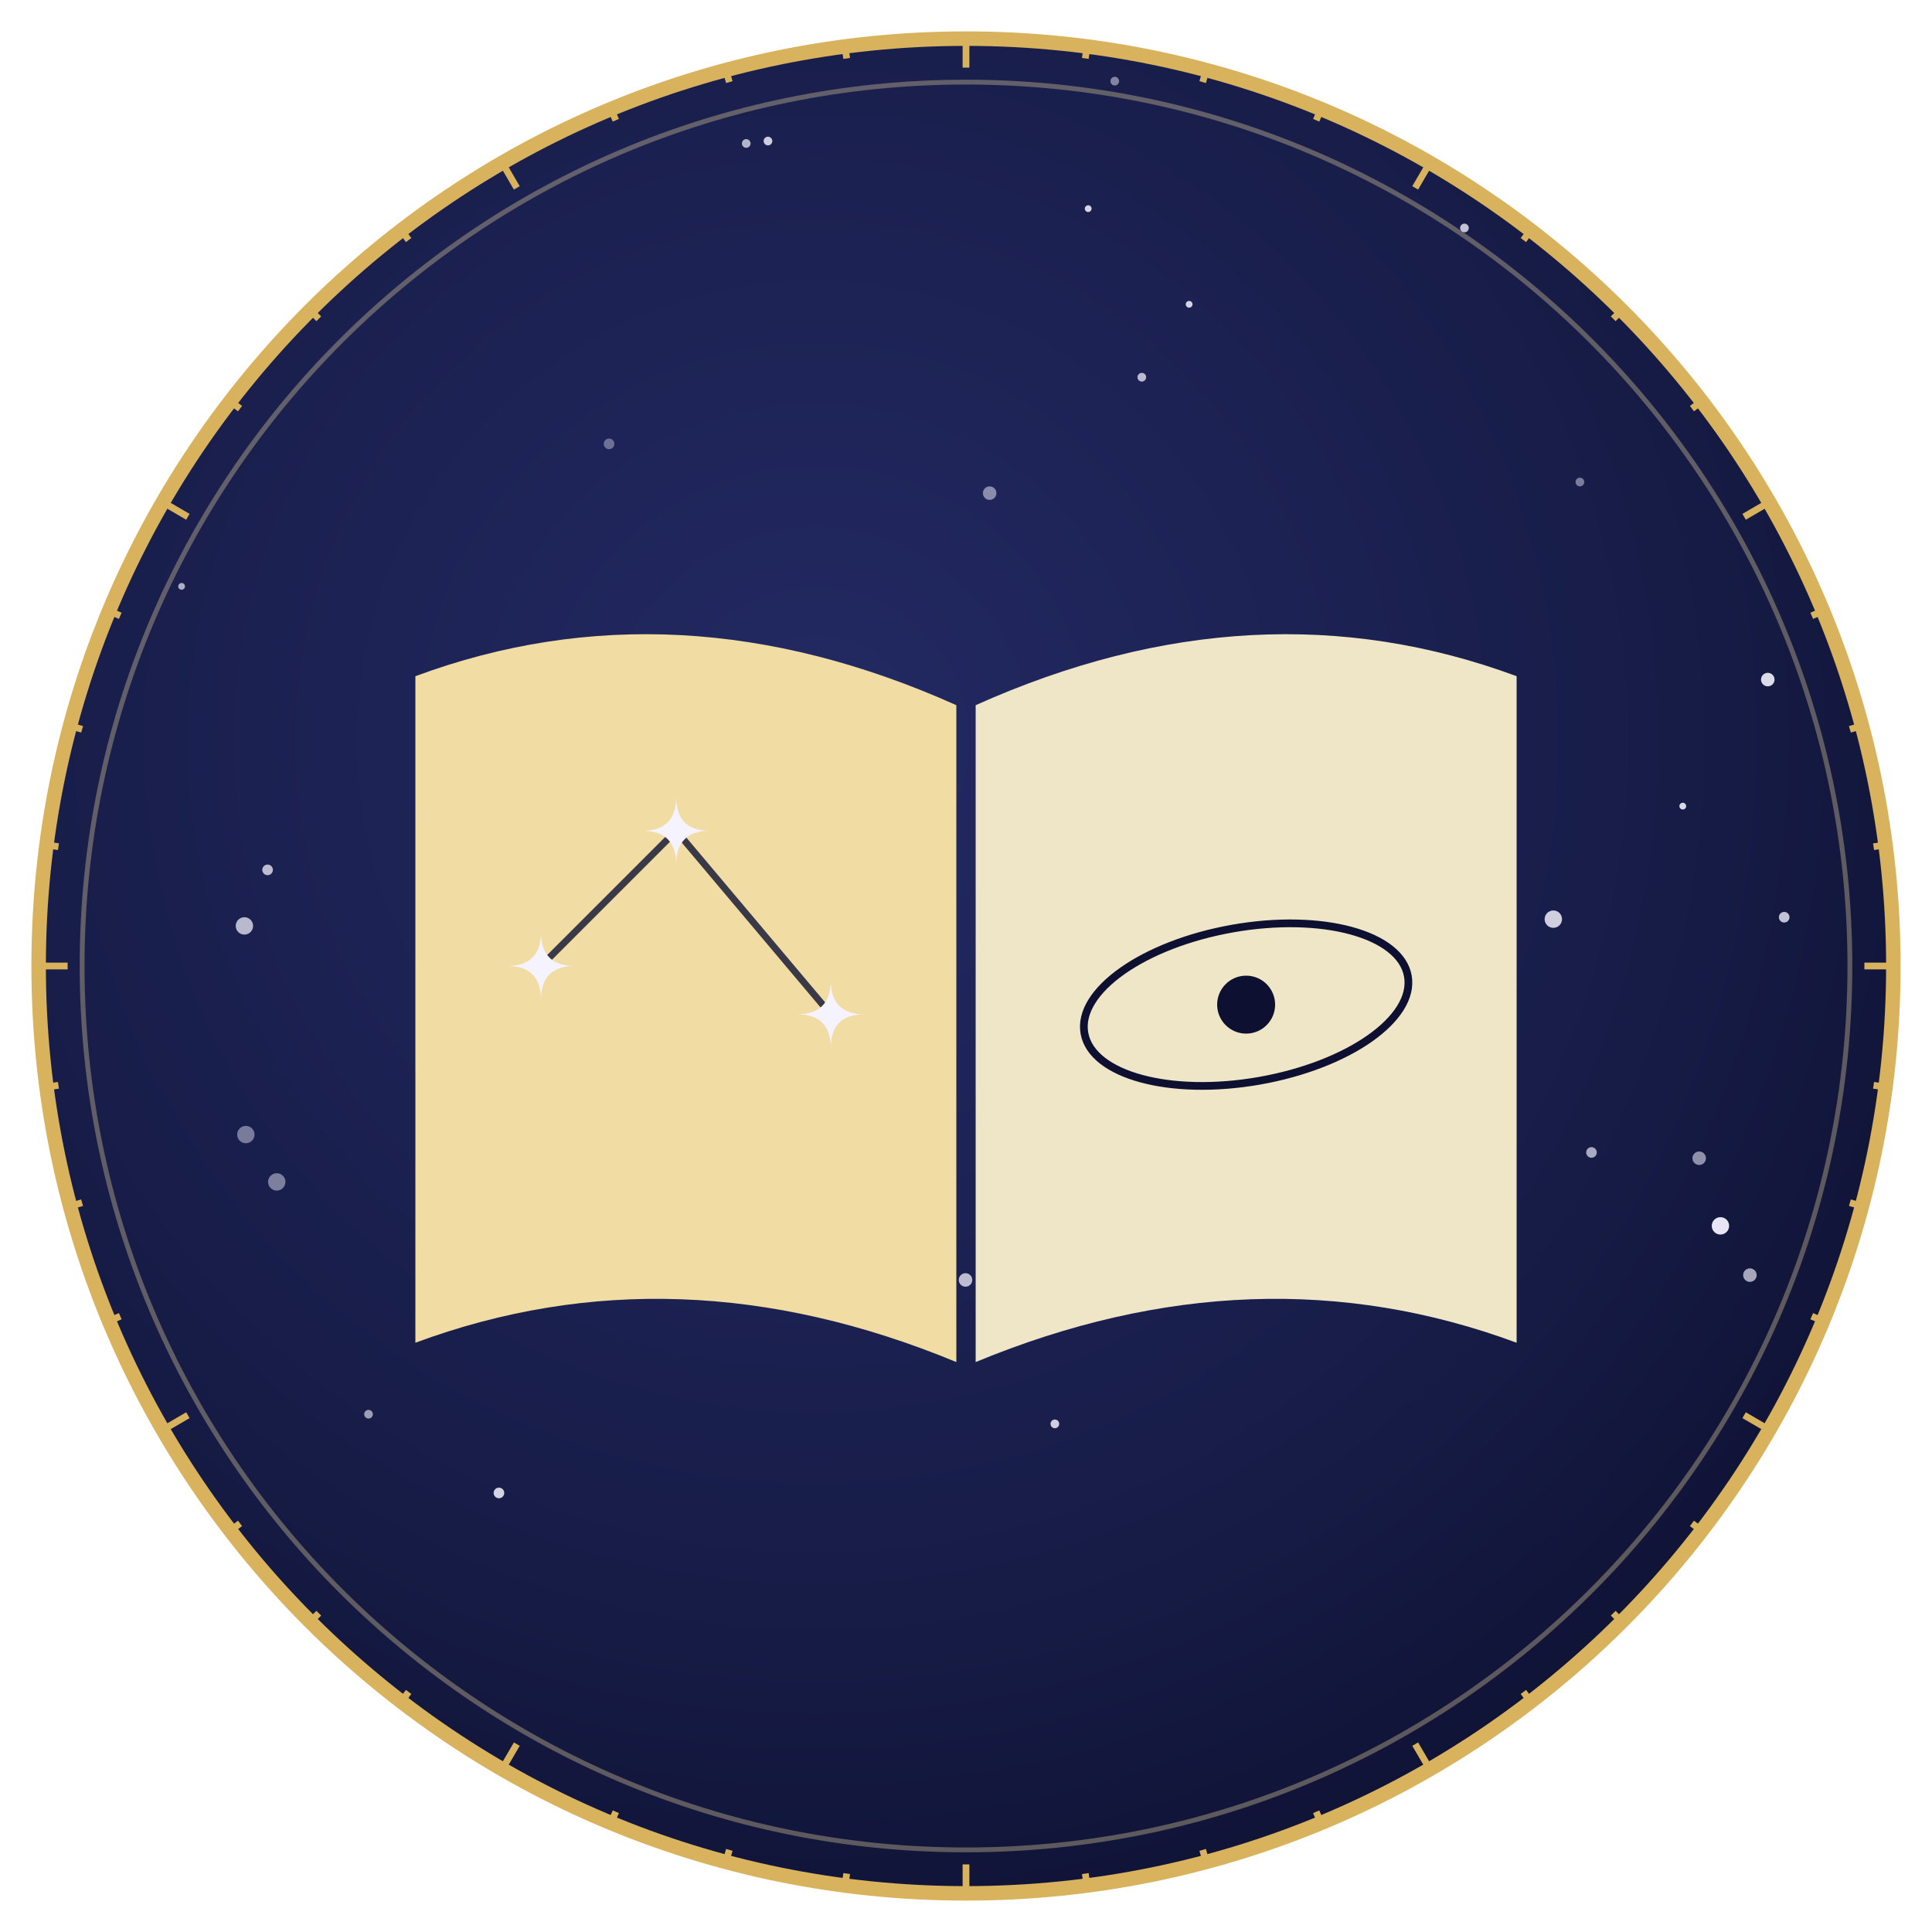
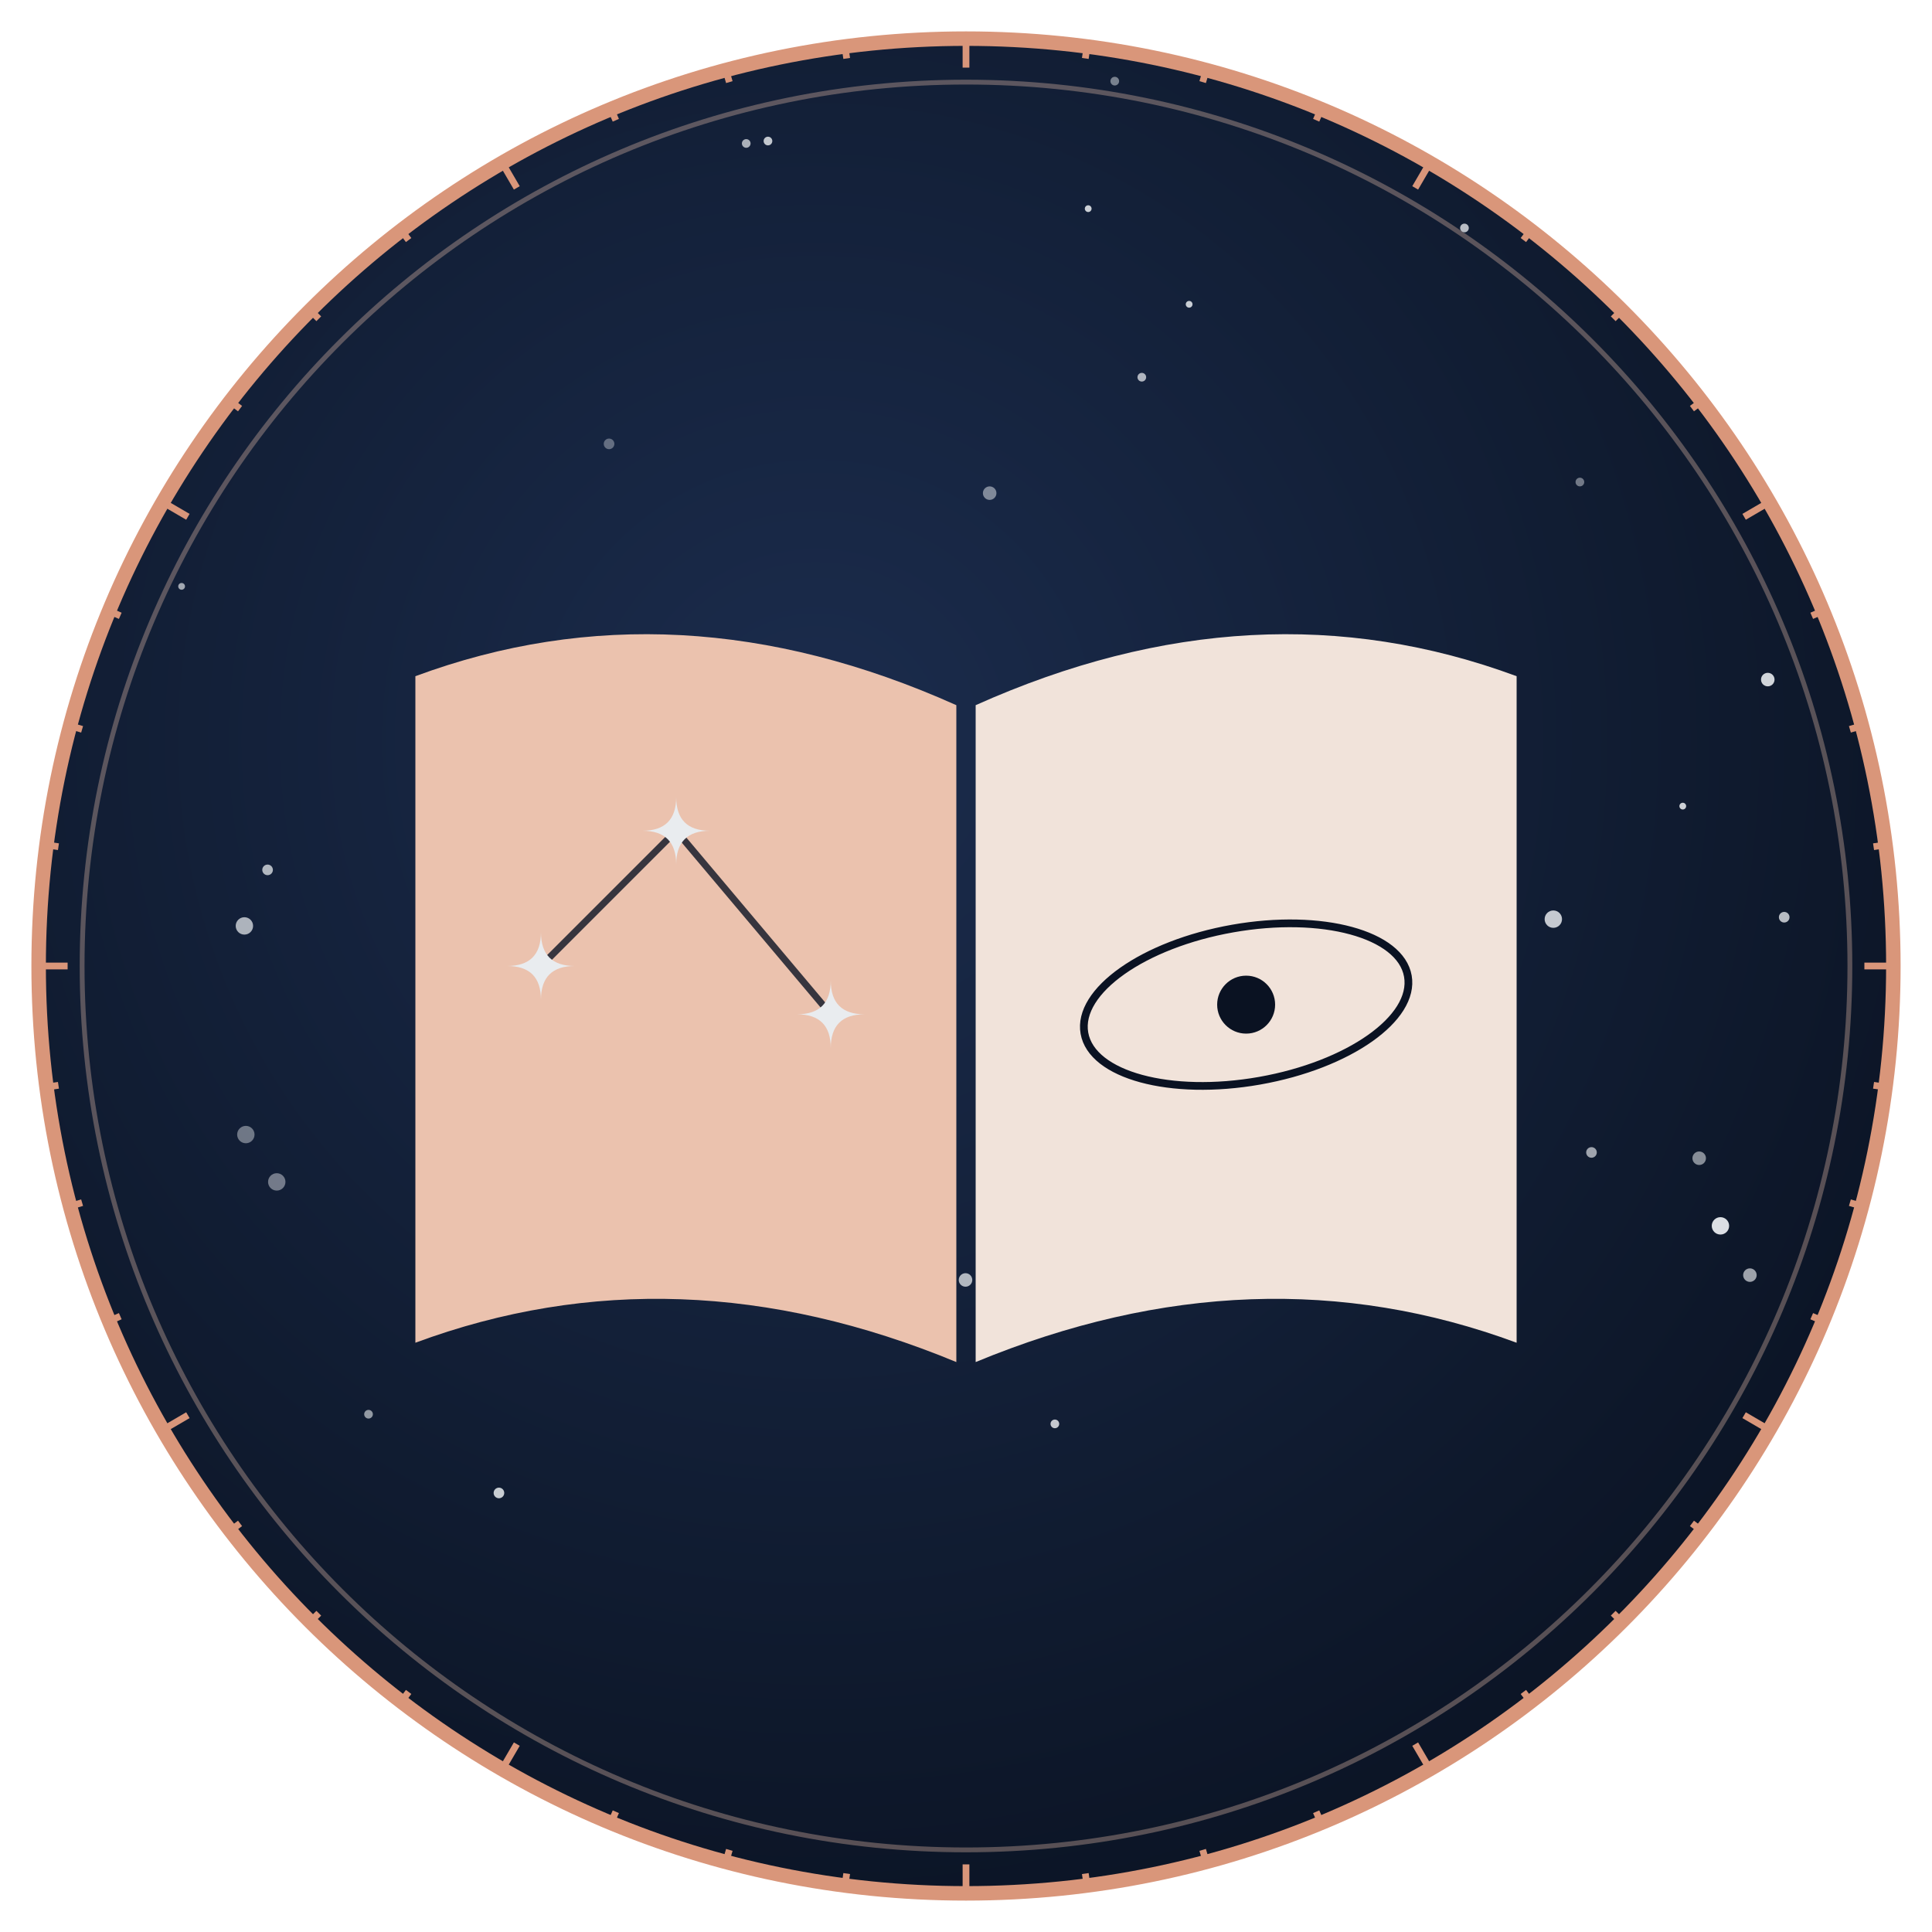
<svg xmlns="http://www.w3.org/2000/svg" viewBox="0 0 400 400" width="400" height="400" role="img" aria-hidden="true">
  <defs>
    <radialGradient id="g" cx="42%" cy="38%" r="70%">
-       <stop offset="0" stop-color="#232a63" />
-       <stop offset=".7" stop-color="#161b45" />
-       <stop offset="1" stop-color="#0d1030" />
+       <stop offset="0" stop-color="#1b2c4d" />
+       <stop offset=".7" stop-color="#0f1a2e" />
+       <stop offset="1" stop-color="#0a1222" />
    </radialGradient>
    <clipPath id="c">
      <circle cx="200.0" cy="200.0" r="192.0" />
    </clipPath>
  </defs>
  <circle cx="200.0" cy="200.0" r="192.0" fill="url(#g)" />
  <g clip-path="url(#c)">
-     <circle cx="181.0" cy="223.9" r="1.4" fill="#f5f3ff" opacity="0.62" />
-     <circle cx="321.6" cy="190.3" r="1.8" fill="#f5f3ff" opacity="0.83" />
-     <circle cx="37.6" cy="121.4" r="0.7" fill="#f5f3ff" opacity="0.67" />
-     <circle cx="356.2" cy="253.8" r="1.8" fill="#f5f3ff" opacity="0.94" />
-     <circle cx="246.2" cy="63.0" r="0.7" fill="#f5f3ff" opacity="0.85" />
-     <circle cx="351.8" cy="239.8" r="1.4" fill="#f5f3ff" opacity="0.55" />
-     <circle cx="236.4" cy="78.1" r="0.9" fill="#f5f3ff" opacity="0.73" />
-     <circle cx="199.9" cy="265.0" r="1.4" fill="#f5f3ff" opacity="0.74" />
-     <circle cx="162.7" cy="220.5" r="0.7" fill="#f5f3ff" opacity="0.77" />
-     <circle cx="126.1" cy="91.9" r="1.1" fill="#f5f3ff" opacity="0.37" />
-     <circle cx="225.3" cy="43.2" r="0.7" fill="#f5f3ff" opacity="0.86" />
-     <circle cx="159.0" cy="29.2" r="0.9" fill="#f5f3ff" opacity="0.82" />
-     <circle cx="303.2" cy="47.2" r="0.9" fill="#f5f3ff" opacity="0.77" />
-     <circle cx="194.7" cy="272.8" r="0.9" fill="#f5f3ff" opacity="0.62" />
-     <circle cx="76.3" cy="292.8" r="0.9" fill="#f5f3ff" opacity="0.60" />
-     <circle cx="153.5" cy="157.9" r="0.9" fill="#f5f3ff" opacity="0.35" />
-     <circle cx="230.8" cy="16.8" r="0.9" fill="#f5f3ff" opacity="0.48" />
-     <circle cx="103.3" cy="309.1" r="1.1" fill="#f5f3ff" opacity="0.85" />
-     <circle cx="154.5" cy="29.7" r="0.9" fill="#f5f3ff" opacity="0.70" />
-     <circle cx="97.2" cy="240.5" r="1.1" fill="#f5f3ff" opacity="0.72" />
-     <circle cx="50.9" cy="234.9" r="1.8" fill="#f5f3ff" opacity="0.43" />
-     <circle cx="154.4" cy="250.9" r="1.1" fill="#f5f3ff" opacity="0.90" />
-     <circle cx="327.1" cy="99.8" r="0.9" fill="#f5f3ff" opacity="0.45" />
-     <circle cx="251.6" cy="221.6" r="1.4" fill="#f5f3ff" opacity="0.88" />
-     <circle cx="241.4" cy="168.6" r="0.7" fill="#f5f3ff" opacity="0.42" />
-     <circle cx="204.9" cy="102.1" r="1.4" fill="#f5f3ff" opacity="0.50" />
-     <circle cx="329.5" cy="238.6" r="1.1" fill="#f5f3ff" opacity="0.66" />
-     <circle cx="50.6" cy="191.7" r="1.8" fill="#f5f3ff" opacity="0.72" />
-     <circle cx="107.7" cy="178.3" r="0.7" fill="#f5f3ff" opacity="0.38" />
-     <circle cx="112.8" cy="212.4" r="0.9" fill="#f5f3ff" opacity="0.41" />
-     <circle cx="55.4" cy="180.1" r="1.1" fill="#f5f3ff" opacity="0.74" />
-     <circle cx="276.5" cy="233.8" r="0.9" fill="#f5f3ff" opacity="0.70" />
-     <circle cx="369.4" cy="189.9" r="1.1" fill="#f5f3ff" opacity="0.77" />
-     <circle cx="254.5" cy="192.9" r="1.1" fill="#f5f3ff" opacity="0.54" />
-     <circle cx="218.4" cy="294.8" r="0.9" fill="#f5f3ff" opacity="0.83" />
-     <circle cx="366.0" cy="140.7" r="1.4" fill="#f5f3ff" opacity="0.89" />
-     <circle cx="348.4" cy="166.9" r="0.7" fill="#f5f3ff" opacity="0.87" />
-     <circle cx="229.1" cy="250.0" r="1.4" fill="#f5f3ff" opacity="0.58" />
-     <circle cx="102.9" cy="166.5" r="1.1" fill="#f5f3ff" opacity="0.58" />
-     <circle cx="294.0" cy="232.4" r="1.4" fill="#f5f3ff" opacity="0.63" />
-     <circle cx="216.5" cy="207.5" r="1.8" fill="#f5f3ff" opacity="0.37" />
-     <circle cx="240.5" cy="192.4" r="0.9" fill="#f5f3ff" opacity="0.92" />
-     <circle cx="264.1" cy="194.5" r="0.7" fill="#f5f3ff" opacity="0.57" />
-     <circle cx="57.3" cy="244.7" r="1.8" fill="#f5f3ff" opacity="0.45" />
-     <circle cx="362.3" cy="264.0" r="1.4" fill="#f5f3ff" opacity="0.65" />
-     <circle cx="96.6" cy="161.9" r="1.1" fill="#f5f3ff" opacity="0.47" />
-     <path d="M86 140 Q140 120 198 146 L198 282 Q140 258 86 278Z" fill="#f1dca4" />
-     <path d="M314 140 Q260 120 202 146 L202 282 Q260 258 314 278Z" fill="#efe6c8" />
-     <path d="M112 200 L140 172 L172 210" fill="none" stroke="#0d1030" stroke-width="1.4" opacity=".8" />
-     <path d="M112 193 Q112 200 119 200 Q112 200 112 207 Q112 200 105 200 Q112 200 112 193Z" fill="#f5f3ff" />
-     <path d="M140 165 Q140 172 147 172 Q140 172 140 179 Q140 172 133 172 Q140 172 140 165Z" fill="#f5f3ff" />
-     <path d="M172 203 Q172 210 179 210 Q172 210 172 217 Q172 210 165 210 Q172 210 172 203Z" fill="#f5f3ff" />
-     <ellipse cx="258" cy="208" rx="34" ry="16" transform="rotate(-10 258 208)" fill="none" stroke="#0d1030" stroke-width="1.6" opacity="1" />
-     <circle cx="258" cy="208" r="6" fill="#0d1030" />
+     <circle cx="181.0" cy="223.9" r="1.4" fill="#e9ecef" opacity="0.62" />
+     <circle cx="321.6" cy="190.3" r="1.8" fill="#e9ecef" opacity="0.83" />
+     <circle cx="37.6" cy="121.4" r="0.7" fill="#e9ecef" opacity="0.67" />
+     <circle cx="356.2" cy="253.8" r="1.8" fill="#e9ecef" opacity="0.94" />
+     <circle cx="246.2" cy="63.0" r="0.7" fill="#e9ecef" opacity="0.85" />
+     <circle cx="351.8" cy="239.8" r="1.4" fill="#e9ecef" opacity="0.55" />
+     <circle cx="236.4" cy="78.1" r="0.9" fill="#e9ecef" opacity="0.73" />
+     <circle cx="199.9" cy="265.0" r="1.4" fill="#e9ecef" opacity="0.74" />
+     <circle cx="162.7" cy="220.5" r="0.7" fill="#e9ecef" opacity="0.77" />
+     <circle cx="126.1" cy="91.9" r="1.1" fill="#e9ecef" opacity="0.37" />
+     <circle cx="225.3" cy="43.2" r="0.7" fill="#e9ecef" opacity="0.86" />
+     <circle cx="159.0" cy="29.2" r="0.9" fill="#e9ecef" opacity="0.82" />
+     <circle cx="303.2" cy="47.2" r="0.9" fill="#e9ecef" opacity="0.77" />
+     <circle cx="194.7" cy="272.8" r="0.9" fill="#e9ecef" opacity="0.62" />
+     <circle cx="76.3" cy="292.8" r="0.9" fill="#e9ecef" opacity="0.60" />
+     <circle cx="153.5" cy="157.9" r="0.9" fill="#e9ecef" opacity="0.35" />
+     <circle cx="230.8" cy="16.8" r="0.9" fill="#e9ecef" opacity="0.48" />
+     <circle cx="103.3" cy="309.1" r="1.1" fill="#e9ecef" opacity="0.85" />
+     <circle cx="154.5" cy="29.7" r="0.9" fill="#e9ecef" opacity="0.70" />
+     <circle cx="97.2" cy="240.5" r="1.1" fill="#e9ecef" opacity="0.72" />
+     <circle cx="50.9" cy="234.9" r="1.8" fill="#e9ecef" opacity="0.43" />
+     <circle cx="154.4" cy="250.9" r="1.1" fill="#e9ecef" opacity="0.90" />
+     <circle cx="327.1" cy="99.8" r="0.9" fill="#e9ecef" opacity="0.45" />
+     <circle cx="251.6" cy="221.6" r="1.4" fill="#e9ecef" opacity="0.88" />
+     <circle cx="241.4" cy="168.6" r="0.7" fill="#e9ecef" opacity="0.42" />
+     <circle cx="204.9" cy="102.1" r="1.4" fill="#e9ecef" opacity="0.50" />
+     <circle cx="329.5" cy="238.6" r="1.1" fill="#e9ecef" opacity="0.66" />
+     <circle cx="50.6" cy="191.7" r="1.8" fill="#e9ecef" opacity="0.72" />
+     <circle cx="107.7" cy="178.3" r="0.7" fill="#e9ecef" opacity="0.38" />
+     <circle cx="112.8" cy="212.4" r="0.9" fill="#e9ecef" opacity="0.41" />
+     <circle cx="55.4" cy="180.1" r="1.1" fill="#e9ecef" opacity="0.74" />
+     <circle cx="276.5" cy="233.8" r="0.9" fill="#e9ecef" opacity="0.70" />
+     <circle cx="369.4" cy="189.9" r="1.1" fill="#e9ecef" opacity="0.77" />
+     <circle cx="254.5" cy="192.9" r="1.1" fill="#e9ecef" opacity="0.54" />
+     <circle cx="218.4" cy="294.8" r="0.9" fill="#e9ecef" opacity="0.83" />
+     <circle cx="366.0" cy="140.7" r="1.4" fill="#e9ecef" opacity="0.89" />
+     <circle cx="348.4" cy="166.9" r="0.7" fill="#e9ecef" opacity="0.87" />
+     <circle cx="229.1" cy="250.0" r="1.4" fill="#e9ecef" opacity="0.58" />
+     <circle cx="102.9" cy="166.5" r="1.1" fill="#e9ecef" opacity="0.58" />
+     <circle cx="294.0" cy="232.4" r="1.4" fill="#e9ecef" opacity="0.63" />
+     <circle cx="216.5" cy="207.5" r="1.8" fill="#e9ecef" opacity="0.37" />
+     <circle cx="240.5" cy="192.4" r="0.9" fill="#e9ecef" opacity="0.92" />
+     <circle cx="264.1" cy="194.5" r="0.7" fill="#e9ecef" opacity="0.57" />
+     <circle cx="57.3" cy="244.7" r="1.8" fill="#e9ecef" opacity="0.45" />
+     <circle cx="362.3" cy="264.0" r="1.4" fill="#e9ecef" opacity="0.65" />
+     <circle cx="96.6" cy="161.9" r="1.1" fill="#e9ecef" opacity="0.47" />
+     <path d="M86 140 Q140 120 198 146 L198 282 Q140 258 86 278Z" fill="#ebc2ae" />
+     <path d="M314 140 Q260 120 202 146 L202 282 Q260 258 314 278Z" fill="#f1e3da" />
+     <path d="M112 200 L140 172 L172 210" fill="none" stroke="#0a1222" stroke-width="1.4" opacity=".8" />
+     <path d="M112 193 Q112 200 119 200 Q112 200 112 207 Q112 200 105 200 Q112 200 112 193Z" fill="#e9ecef" />
+     <path d="M140 165 Q140 172 147 172 Q140 172 140 179 Q140 172 133 172 Q140 172 140 165Z" fill="#e9ecef" />
+     <path d="M172 203 Q172 210 179 210 Q172 210 172 217 Q172 210 165 210 Q172 210 172 203Z" fill="#e9ecef" />
+     <ellipse cx="258" cy="208" rx="34" ry="16" transform="rotate(-10 258 208)" fill="none" stroke="#0a1222" stroke-width="1.6" opacity="1" />
+     <circle cx="258" cy="208" r="6" fill="#0a1222" />
  </g>
-   <circle cx="200.0" cy="200.0" r="192.0" fill="none" stroke="#d8b25c" stroke-width="3" />
-   <circle cx="200.0" cy="200.0" r="183.0" fill="none" stroke="rgba(241,220,164,.34)" stroke-width="1" />
-   <g stroke="#d8b25c" stroke-width="1.4">
+   <circle cx="200.0" cy="200.0" r="192.0" fill="none" stroke="#d9967a" stroke-width="3" />
+   <circle cx="200.0" cy="200.0" r="183.0" fill="none" stroke="rgba(235,194,174,.34)" stroke-width="1" />
+   <g stroke="#d9967a" stroke-width="1.4">
    <line x1="393.0" y1="200.0" x2="386.0" y2="200.0" />
    <line x1="391.3" y1="225.2" x2="387.9" y2="224.7" />
    <line x1="386.4" y1="250.0" x2="383.0" y2="249.0" />
    <line x1="378.3" y1="273.9" x2="375.1" y2="272.5" />
    <line x1="367.1" y1="296.5" x2="361.1" y2="293.0" />
    <line x1="353.1" y1="317.5" x2="350.3" y2="315.4" />
    <line x1="336.5" y1="336.5" x2="334.0" y2="334.0" />
    <line x1="317.5" y1="353.1" x2="315.4" y2="350.3" />
    <line x1="296.5" y1="367.1" x2="293.0" y2="361.1" />
    <line x1="273.9" y1="378.3" x2="272.5" y2="375.1" />
    <line x1="250.0" y1="386.4" x2="249.0" y2="383.0" />
    <line x1="225.2" y1="391.3" x2="224.7" y2="387.9" />
    <line x1="200.0" y1="393.0" x2="200.0" y2="386.0" />
    <line x1="174.8" y1="391.3" x2="175.3" y2="387.9" />
    <line x1="150.0" y1="386.4" x2="151.0" y2="383.0" />
    <line x1="126.1" y1="378.3" x2="127.5" y2="375.1" />
    <line x1="103.5" y1="367.1" x2="107.0" y2="361.1" />
    <line x1="82.5" y1="353.1" x2="84.6" y2="350.3" />
    <line x1="63.5" y1="336.5" x2="66.0" y2="334.0" />
    <line x1="46.9" y1="317.5" x2="49.7" y2="315.4" />
    <line x1="32.9" y1="296.5" x2="38.9" y2="293.0" />
    <line x1="21.7" y1="273.9" x2="24.9" y2="272.5" />
    <line x1="13.6" y1="250.0" x2="17.0" y2="249.0" />
    <line x1="8.7" y1="225.2" x2="12.1" y2="224.7" />
    <line x1="7.0" y1="200.0" x2="14.0" y2="200.0" />
    <line x1="8.7" y1="174.8" x2="12.1" y2="175.3" />
    <line x1="13.6" y1="150.0" x2="17.0" y2="151.0" />
    <line x1="21.7" y1="126.1" x2="24.9" y2="127.5" />
    <line x1="32.9" y1="103.5" x2="38.9" y2="107.0" />
    <line x1="46.9" y1="82.5" x2="49.7" y2="84.6" />
    <line x1="63.5" y1="63.5" x2="66.0" y2="66.0" />
    <line x1="82.5" y1="46.9" x2="84.6" y2="49.7" />
    <line x1="103.5" y1="32.9" x2="107.0" y2="38.9" />
    <line x1="126.1" y1="21.7" x2="127.5" y2="24.9" />
    <line x1="150.0" y1="13.6" x2="151.0" y2="17.0" />
    <line x1="174.8" y1="8.7" x2="175.3" y2="12.1" />
    <line x1="200.0" y1="7.0" x2="200.0" y2="14.0" />
    <line x1="225.2" y1="8.7" x2="224.7" y2="12.1" />
    <line x1="250.0" y1="13.6" x2="249.0" y2="17.0" />
    <line x1="273.9" y1="21.7" x2="272.5" y2="24.9" />
    <line x1="296.5" y1="32.9" x2="293.0" y2="38.9" />
    <line x1="317.5" y1="46.9" x2="315.4" y2="49.7" />
    <line x1="336.5" y1="63.5" x2="334.0" y2="66.0" />
    <line x1="353.1" y1="82.5" x2="350.3" y2="84.6" />
    <line x1="367.1" y1="103.5" x2="361.1" y2="107.0" />
    <line x1="378.3" y1="126.1" x2="375.1" y2="127.5" />
    <line x1="386.4" y1="150.0" x2="383.0" y2="151.0" />
    <line x1="391.3" y1="174.8" x2="387.9" y2="175.3" />
  </g>
</svg>
